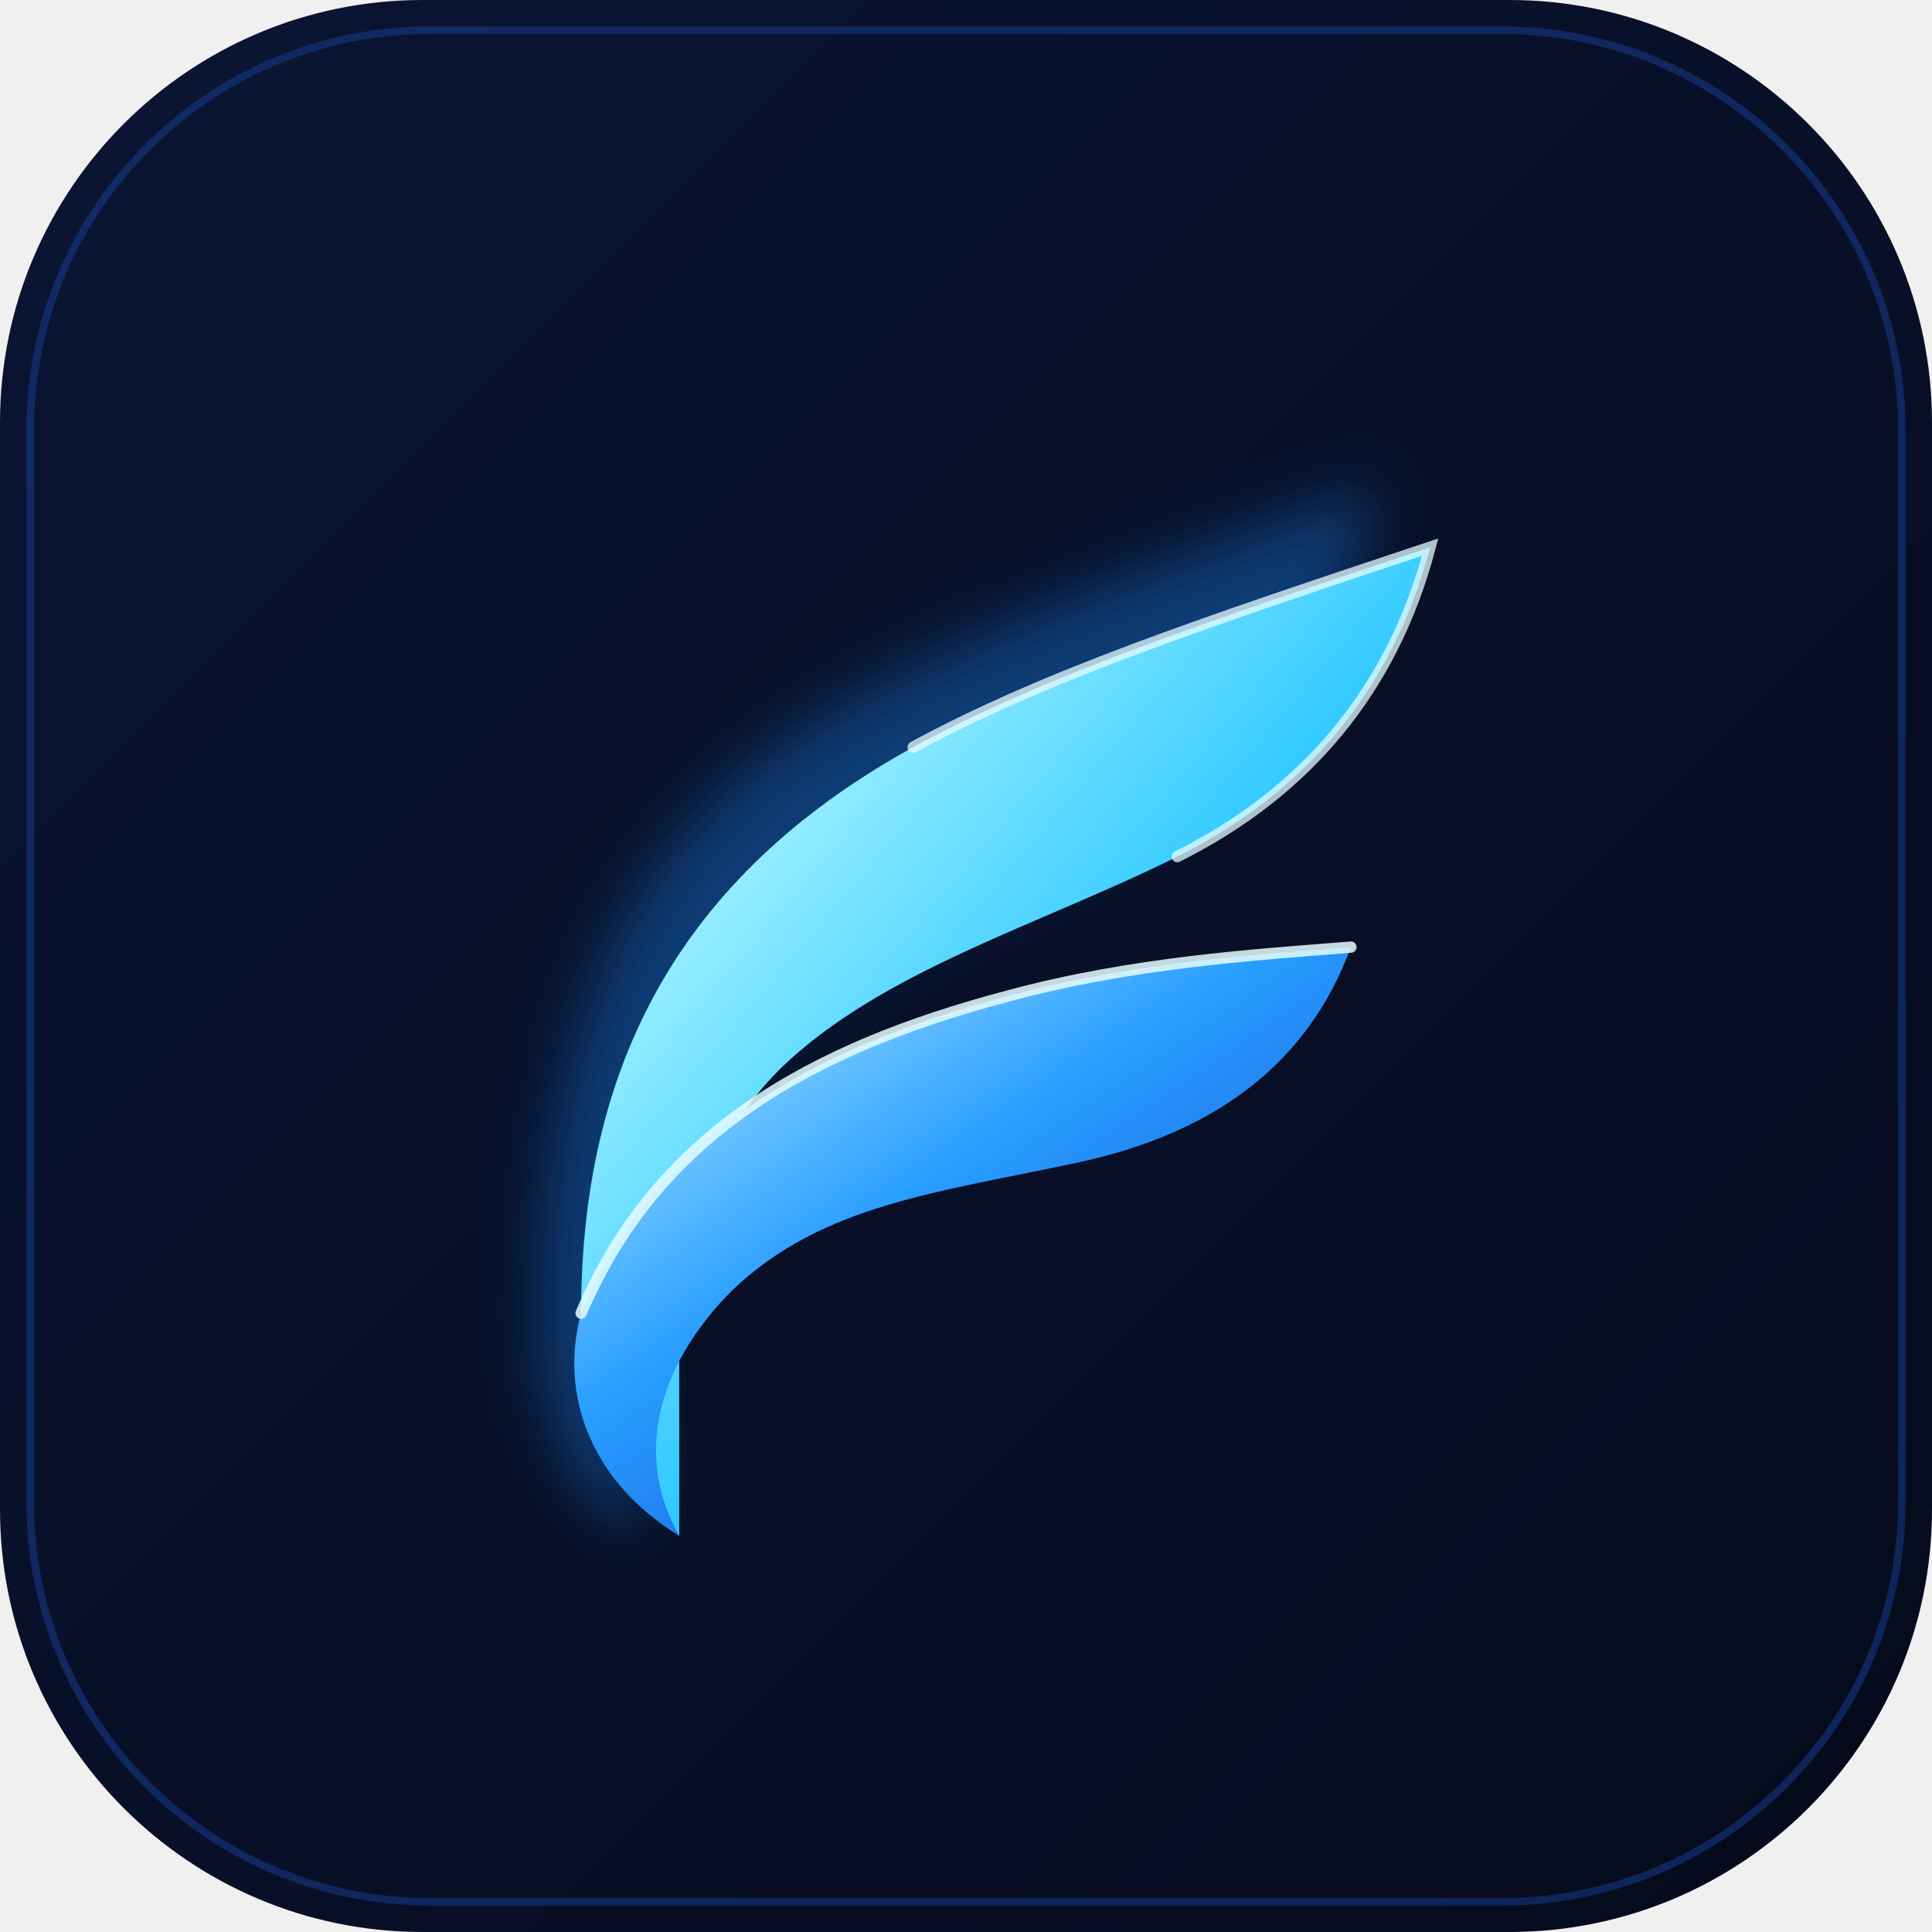
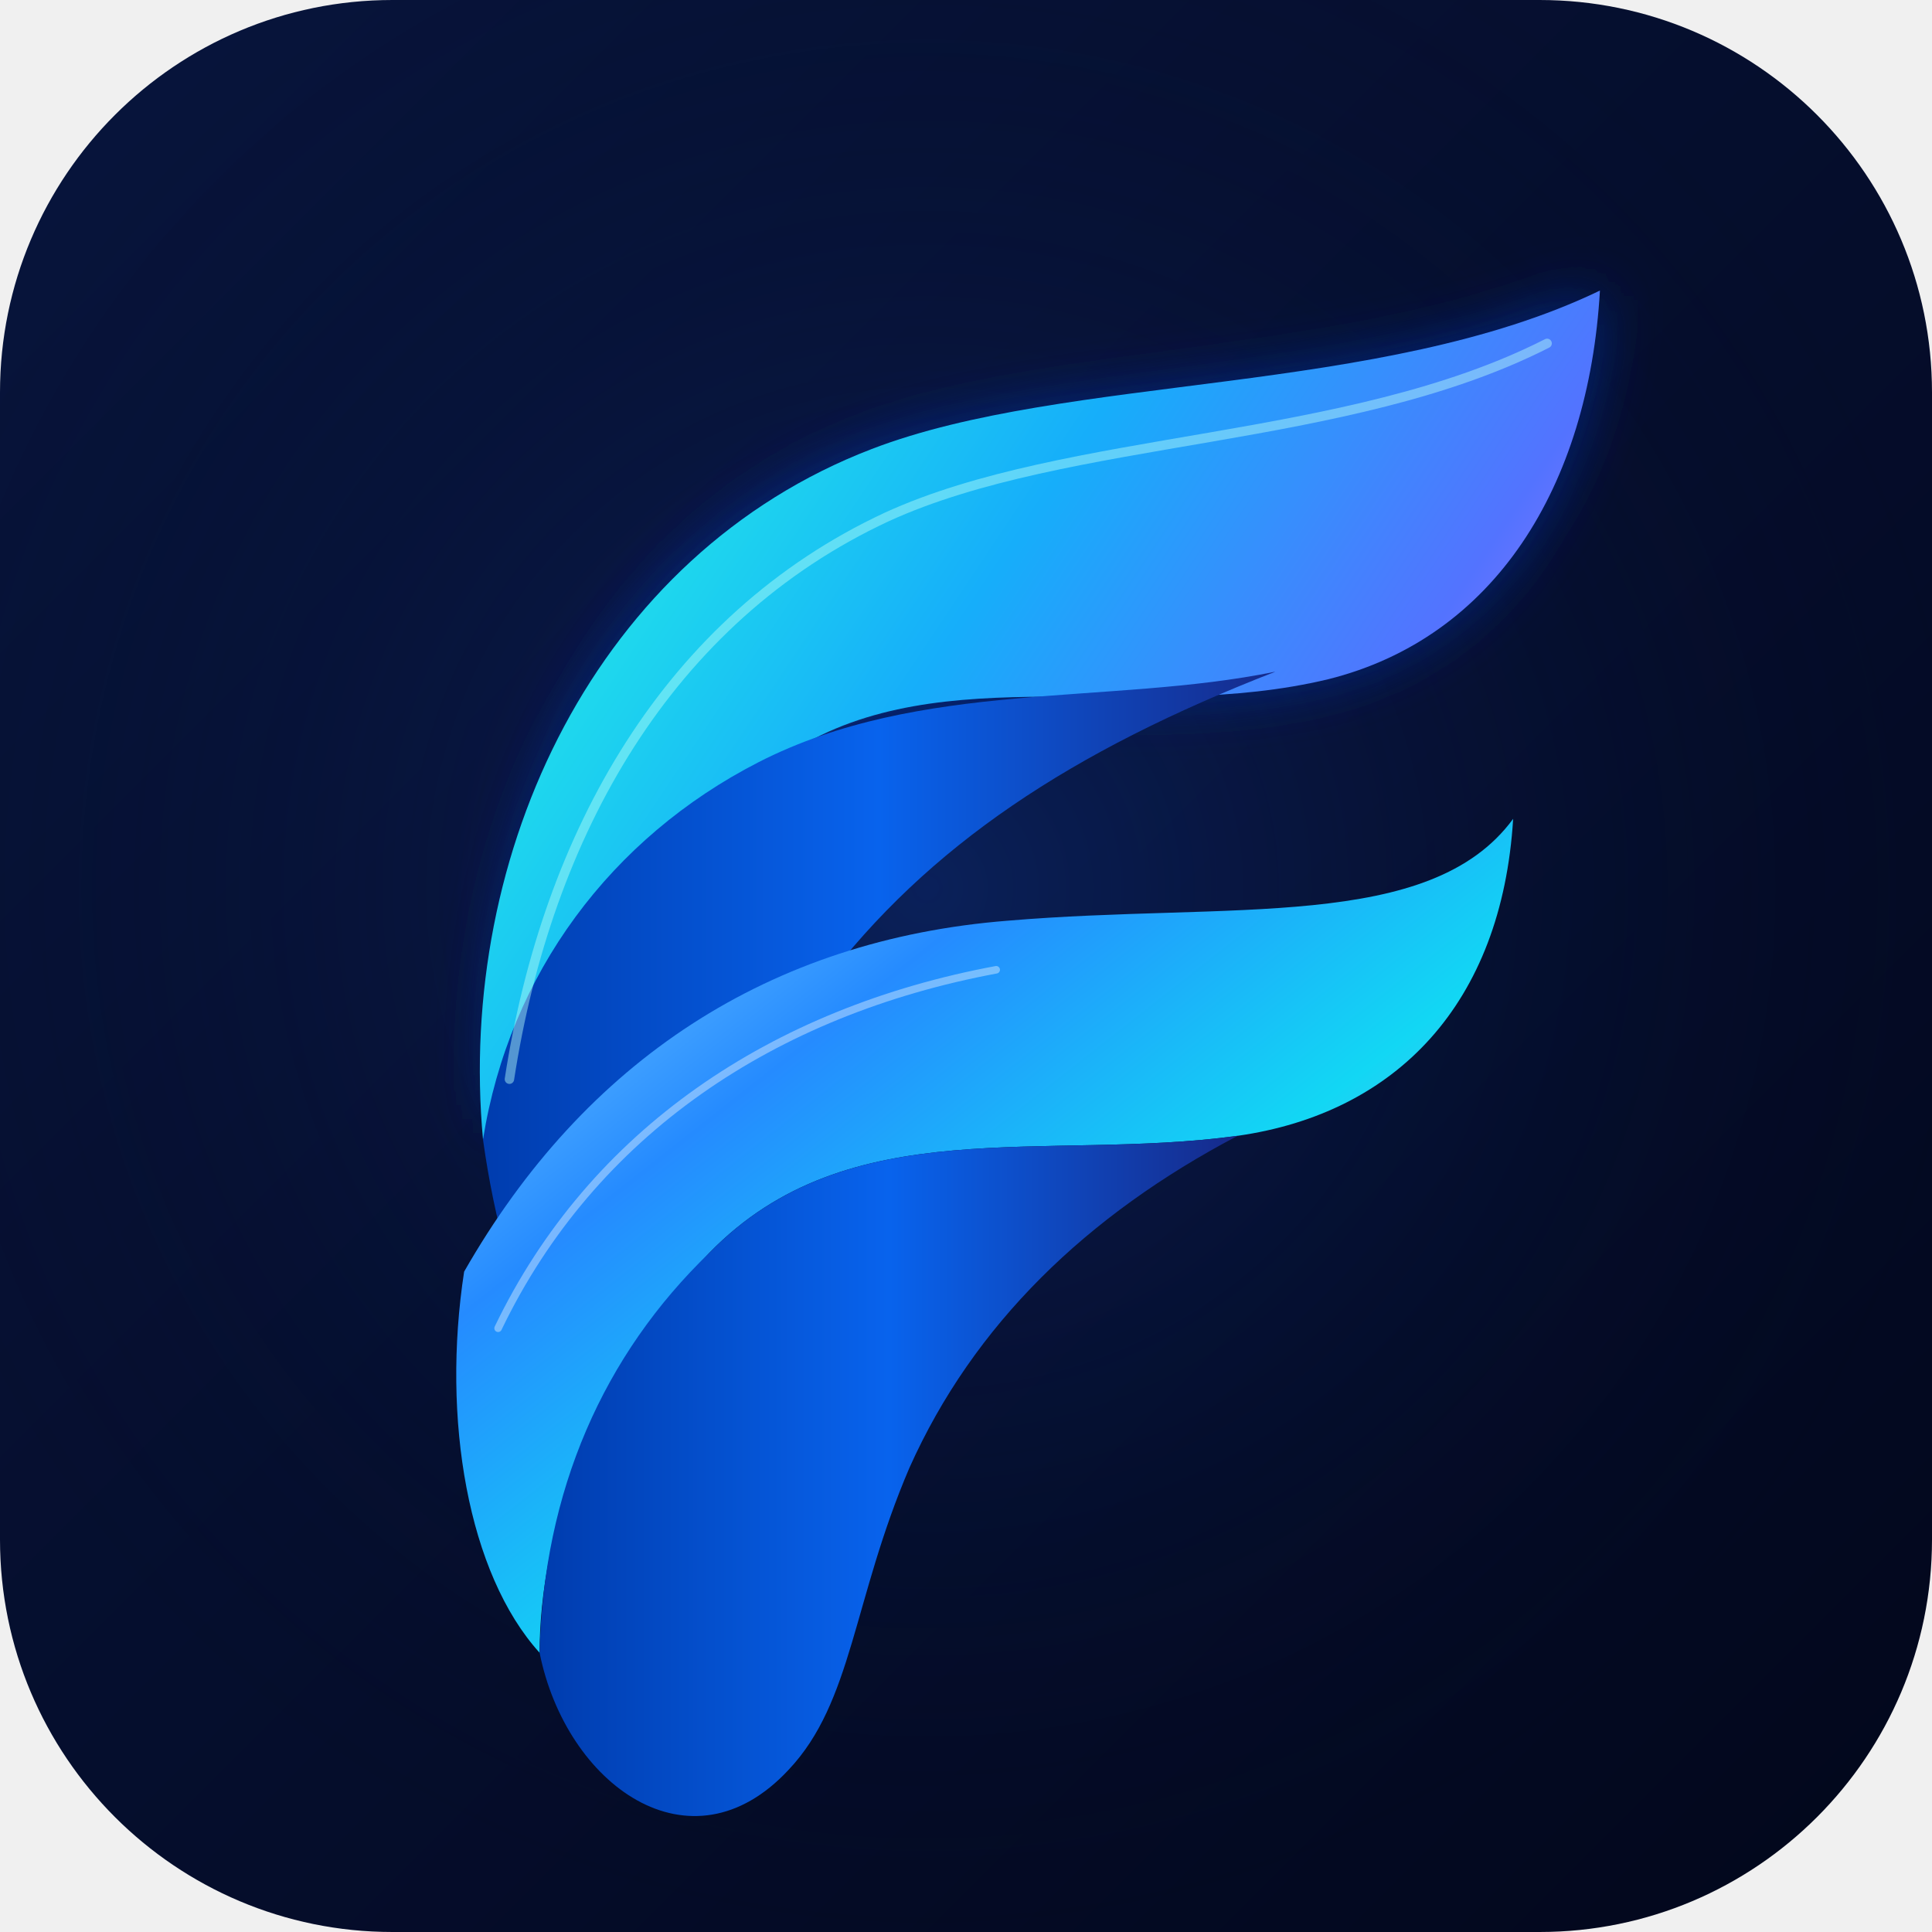
<svg xmlns="http://www.w3.org/2000/svg" viewBox="0 0 512 512">
  <defs>
    <linearGradient id="bg" x1="0" y1="0" x2="1" y2="1">
-       <stop offset="0" stop-color="#0b1535" />
-       <stop offset="1" stop-color="#050a1b" />
+       <stop offset="0" stop-color="#07153d" />
+       <stop offset=".55" stop-color="#050d2b" />
+       <stop offset="1" stop-color="#02071b" />
    </linearGradient>
-     <linearGradient id="ribbon" x1="0" y1="0" x2="1" y2="1">
-       <stop offset="0" stop-color="#e7fbff" />
-       <stop offset=".28" stop-color="#8ceaff" />
-       <stop offset=".62" stop-color="#16bfff" />
-       <stop offset="1" stop-color="#2455ff" />
+     <radialGradient id="glow" cx="48%" cy="46%" r="55%">
+       <stop offset="0" stop-color="#123c9d" stop-opacity=".4" />
+       <stop offset="1" stop-color="#02071b" stop-opacity="0" />
+     </radialGradient>
+     <linearGradient id="top" x1="0" y1=".3" x2="1" y2=".8">
+       <stop offset="0" stop-color="#23f2e5" />
+       <stop offset=".38" stop-color="#16aefa" />
+       <stop offset=".72" stop-color="#5373ff" />
+       <stop offset="1" stop-color="#dc75ff" />
    </linearGradient>
-     <linearGradient id="shade" x1="0" y1="0" x2="0.9" y2="1">
-       <stop offset="0" stop-color="#c5f7ff" />
-       <stop offset=".45" stop-color="#279dff" />
-       <stop offset="1" stop-color="#1838c8" />
+     <linearGradient id="lower" x1="0" y1="0" x2="1" y2="1">
+       <stop offset="0" stop-color="#8bdcff" />
+       <stop offset=".3" stop-color="#258bff" />
+       <stop offset=".58" stop-color="#12d7f4" />
+       <stop offset="1" stop-color="#ed83ff" />
    </linearGradient>
-     <filter id="glow" x="-30%" y="-30%" width="160%" height="160%">
+     <linearGradient id="side" x1="0" y1="0" x2="1" y2="0">
+       <stop offset="0" stop-color="#003cae" />
+       <stop offset=".5" stop-color="#0863ed" />
+       <stop offset="1" stop-color="#162a8b" />
+     </linearGradient>
+     <filter id="shadow" x="-30%" y="-30%" width="160%" height="160%">
      <feGaussianBlur stdDeviation="8" />
    </filter>
  </defs>
-   <rect width="512" height="512" rx="112" fill="url(#bg)" />
-   <rect x="8" y="8" width="496" height="496" rx="106" fill="none" stroke="#163e91" stroke-opacity=".52" stroke-width="2" />
-   <path d="M143 350 C143 286 159 233 205 199 C239 174 287 156 365 129 C355 171 335 202 302 219 C262 240 221 254 196 280 C177 299 169 324 169 356 L169 407 C153 398 143 378 143 350Z" fill="#138dff" opacity=".35" filter="url(#glow)" />
-   <path d="M154 348 C154 278 184 230 242 198 C277 179 319 165 379 145 C369 183 346 210 312 227 C276 245 234 257 207 283 C187 303 180 327 180 355 L180 407 C161 394 154 372 154 348Z" fill="url(#ribbon)" />
-   <path d="M154 348 C174 301 214 278 267 264 C300 255 333 253 358 251 C347 281 323 300 286 308 C249 316 218 319 194 342 C176 360 167 384 180 407 C157 393 148 370 154 348Z" fill="url(#shade)" />
-   <path d="M154 348 C174 301 214 278 267 264 C300 255 333 253 358 251" fill="none" stroke="#e6fcff" stroke-opacity=".85" stroke-width="3" stroke-linecap="round" />
-   <path d="M242 198 C277 179 319 165 379 145 C369 183 346 210 312 227" fill="none" stroke="#e6fcff" stroke-opacity=".75" stroke-width="3" stroke-linecap="round" />
+   <rect width="512" height="512" rx="104" fill="url(#bg)" />
+   <rect width="512" height="512" rx="104" fill="url(#glow)" />
+   <path d="M132 302 C125 225 160 145 232 119 C282 101 365 105 424 77 C421 128 396 168 352 179 C304 191 250 174 211 199 C169 225 150 267 132 302Z" fill="#102d9e" opacity=".75" filter="url(#shadow)" />
+   <path d="M128 302 C121 226 158 147 231 119 C283 99 366 105 424 77 C421 129 396 169 352 180 C302 192 250 174 210 199 C170 224 149 267 128 302Z" fill="url(#top)" />
+   <path d="M128 302 C135 258 162 222 201 202 C244 180 294 187 338 178 C284 199 246 224 218 261 C190 297 179 351 178 404 C150 382 134 345 128 302Z" fill="url(#side)" />
+   <path d="M123 337 C155 281 204 249 267 244 C326 239 379 247 401 217 C398 266 370 295 328 301 C277 308 225 294 188 332 C156 365 143 407 143 438 C124 417 117 376 123 337Z" fill="url(#lower)" />
+   <path d="M143 438 C144 395 160 359 188 332 C225 294 277 308 328 301 C288 322 258 351 241 389 C226 424 226 451 209 469 C183 497 150 473 143 438Z" fill="url(#side)" />
+   <path d="M135 286 C145 221 177 164 235 137 C283 115 357 118 410 91" fill="none" stroke="#b8fff9" stroke-opacity=".45" stroke-width="2.5" stroke-linecap="round" />
+   <path d="M132 352 C157 300 205 268 264 257" fill="none" stroke="#ffffff" stroke-opacity=".38" stroke-width="2" stroke-linecap="round" />
</svg>
